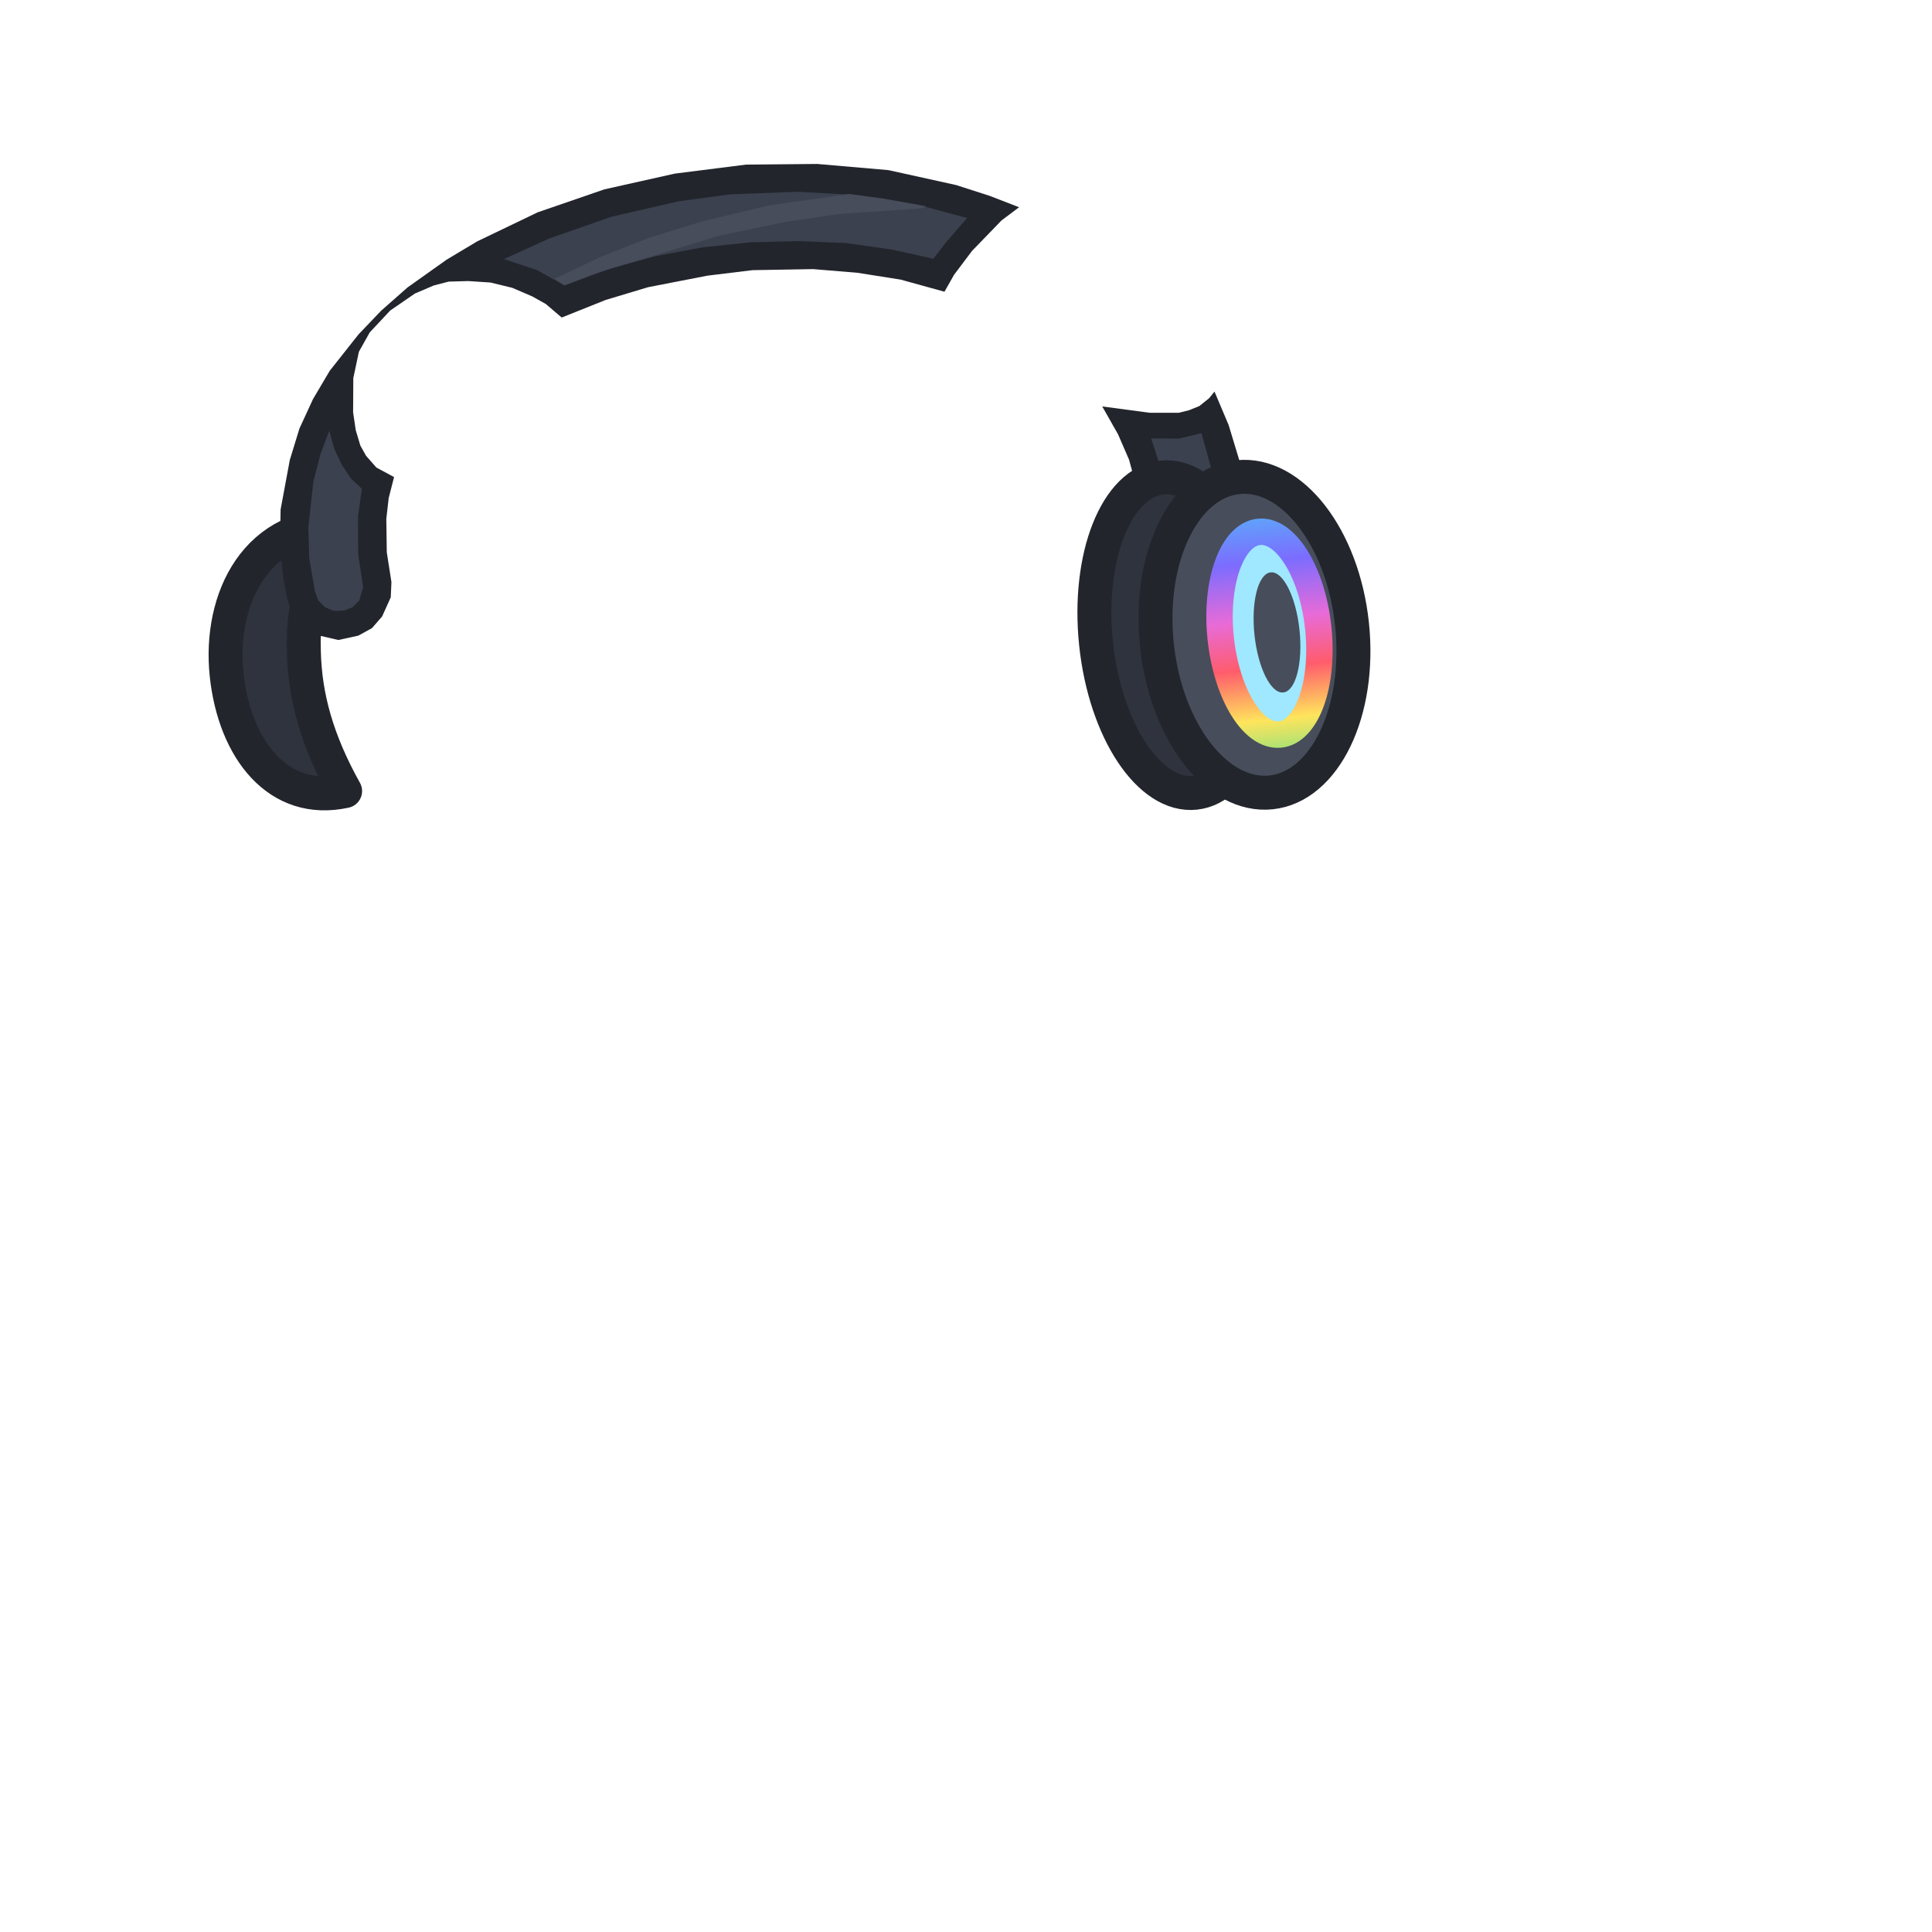
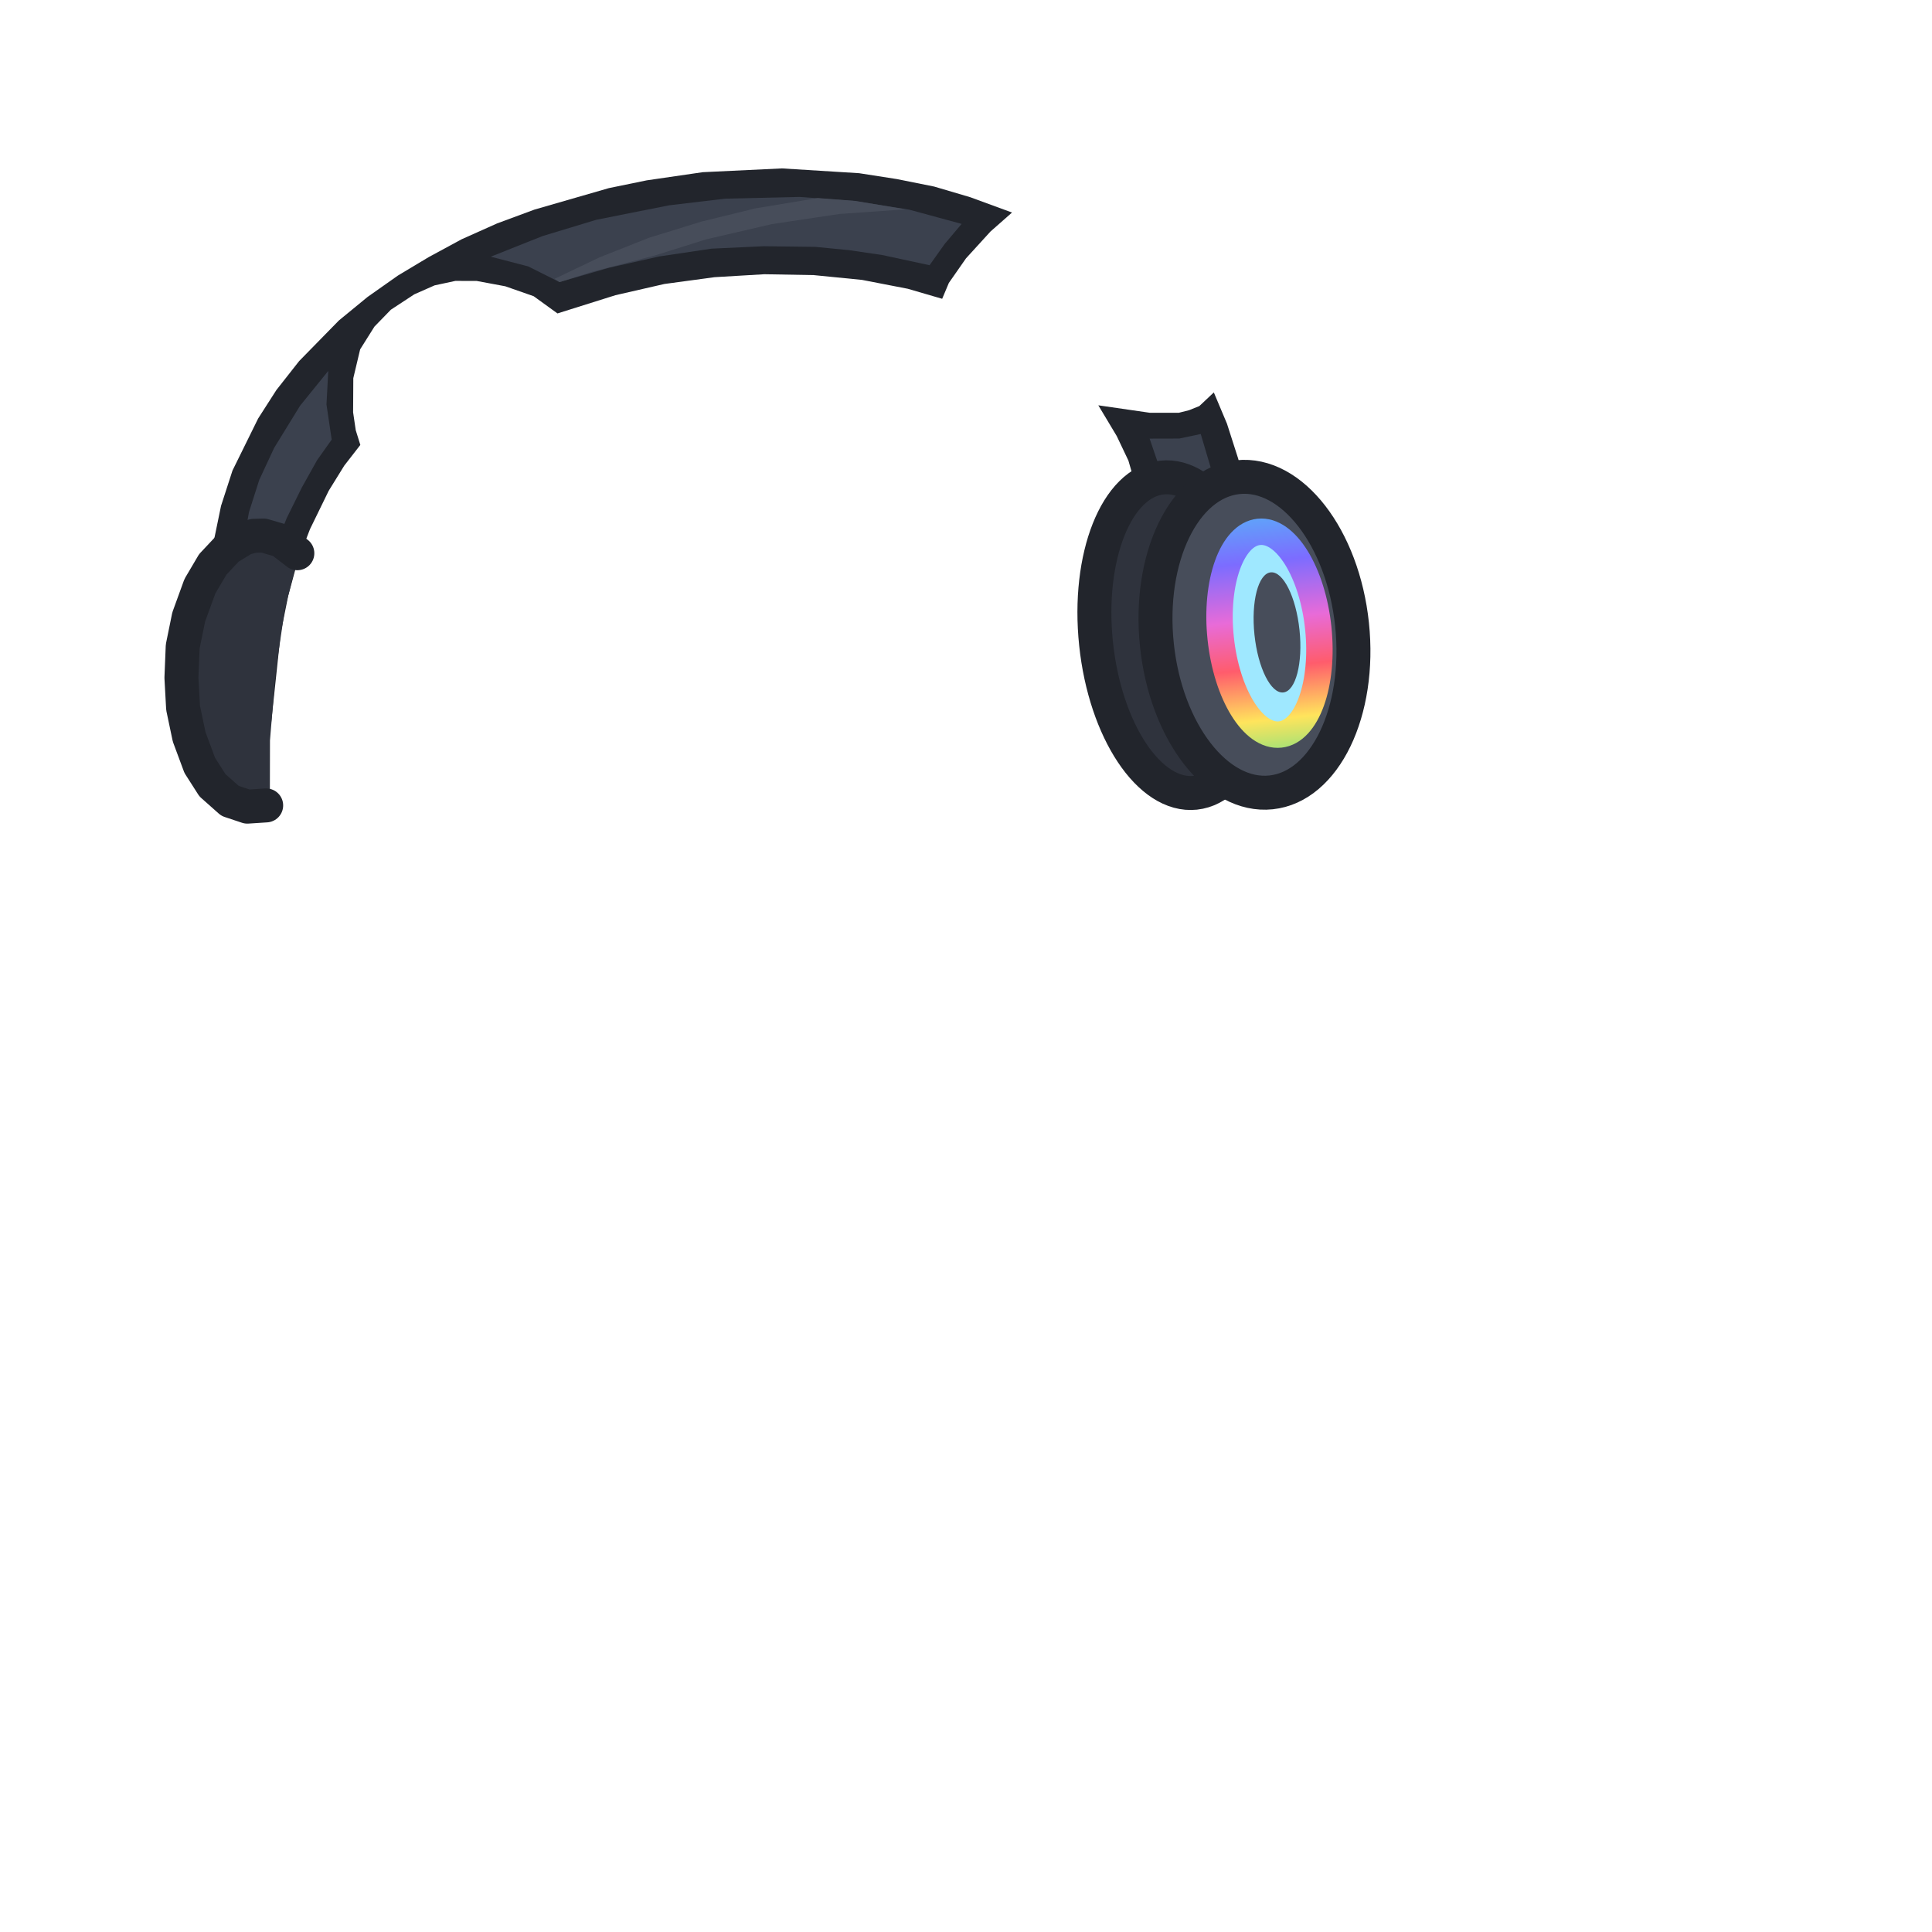
<svg xmlns="http://www.w3.org/2000/svg" viewBox="0 0 256 256">
  <defs>
    <linearGradient id="hp-ring" gradientUnits="userSpaceOnUse" x1="0" y1="62" x2="0" y2="100">
      <stop offset="0" stop-color="#4FC3F7" />
      <stop offset="0.25" stop-color="#7C6CFF" />
      <stop offset="0.45" stop-color="#E86BD8" />
      <stop offset="0.62" stop-color="#FF5C6C" />
      <stop offset="0.8" stop-color="#FFE45C" />
      <stop offset="1" stop-color="#5EE08A" />
    </linearGradient>
  </defs>
  <g transform="translate(2 7) rotate(-6 128 96)">
-     <path d="M48 54 C36 52 30 62 30 72 C30 82 35 90 44 89 C41 82 40 76 40.5 70 C41 63 43.5 58 48 54Z" fill="#2F333D" stroke="#22252C" stroke-width="4.5" stroke-linejoin="round" />
-     <path d="M52.8 58.1 L53.2 53.7 L53.8 51 L54.8 48.3 L52.6 46.8 L51.4 45.1 L50.8 43.7 L50.4 41.6 L50.3 39.2 L50.8 34.7 L51.9 31.3 L53.6 28.9 L56.6 26.3 L60.1 24.4 L62.7 23.6 L64.7 23.3 L67.3 23.5 L70.2 24 L73 25 L75.5 26.4 L77.2 27.6 L79.1 29.6 L85.1 27.9 L90.9 26.8 L98.9 26.1 L104.9 26 L112.9 26.7 L118.7 27.8 L124.3 29.3 L129.9 31.5 L131.4 29.4 L134.1 26.5 L138.4 22.9 L140.9 21.4 L137.2 19.5 L132.9 17.6 L124.2 14.7 L114.9 12.9 L105.5 12 L96 12.2 L86.5 13.3 L77.4 15.4 L69 18.4 L64.7 20.4 L59.2 23.5 L55.4 26.2 L52.1 29 L47.8 33.4 L45.2 36.9 L43 40.6 L41.3 44.6 L39.4 51 L38.8 55.9 L38.8 60.2 L39.1 63.3 L39.8 65.2 L40.5 66.4 L42.6 68.1 L45.2 69 L47.9 68.7 L49.8 67.9 L51.3 66.5 L52.7 64.1 L53 62.1ZM149.1 48.8 L150.8 52.7 L151.9 56.2 L152.8 61.8 L153.2 67.5 L154.3 70 L156.2 71.9 L158.8 72.9 L161.5 72.8 L164 71.7 L165.1 70.8 L166.2 69.2 L166.7 67.9 L167 65.8 L166.4 57.7 L165.5 53 L164.1 48.4 L163.3 49.2 L161.9 50.1 L160.5 50.5 L159.1 50.7 L155.3 50.3Z" fill="#22252C" />
-     <path d="M49 58 L49.5 53 L50.4 49.4 L49.1 47.9 L48.1 46 L47.3 43.7 L46.9 41.3 L45.4 44.3 L44.1 47.8 L42.8 53.8 L42.5 57.9 L42.8 62.3 L43.1 63.5 L43.9 64.5 L45 65.1 L46.3 65.2 L47.5 64.9 L48.5 64.1 L49.2 62.4ZM79.9 25.4 L86.3 23.8 L92.4 22.8 L98.7 22.3 L105 22.3 L111.3 22.8 L117.5 23.7 L123.5 25.2 L128.9 27 L130.8 25 L133.9 22.1 L127.4 19.6 L118.8 17.4 L112 16.3 L103 15.7 L96.1 15.9 L87.1 17 L78.6 19 L72.3 21.1 L76.5 23ZM155.1 53.7 L156.3 59.3 L156.8 66.4 L157 67.3 L157.8 68.4 L158.8 69 L160.1 69.2 L161.3 69 L162.6 68 L163.2 66.2 L163 60.8 L161.8 53.7 L158.8 54.1Z" fill="#3B414E" />
-     <path d="M84.3 24.2 L101 21 L109.9 20.1 L117.1 19.8 L128 20.2 L128.7 20 L123.2 18.4 L118.7 17.3 L107.9 17.7 L98.8 18.9 L91.7 20.3 L84.9 22.2 L78.7 24.4 L79.9 25.4Z" fill="#474D5A" />
+     <path d="M78.6 29 L86.5 27.4 L93.1 26.6 L99.8 26.4 L106.4 26.7 L112.9 27.5 L119.2 28.8 L125.1 30.6 L129.5 32.4 L130.6 30.4 L133.2 27.4 L136.8 24.2 L139.9 22 L134.6 19.4 L130 17.5 L125.2 16 L120.3 14.7 L110.2 13 L99.7 12.4 L92.2 12.7 L87.1 13.2 L77 15 L71.9 16.3 L67 17.9 L62.4 19.8 L58.1 21.8 L53.8 24.2 L49.7 26.9 L43.9 31.7 L40.5 35.2 L37.7 38.7 L33.6 45.2 L31.6 49.7 L30.2 54.1 L29.2 59.1 L28.8 62.1 L28.7 67.5 L29.1 73.3 L29.8 75.3 L31 76.9 L32.7 78.2 L35.2 79 L37.7 67.3 L39.2 62.5 L40.9 58.1 L43 54 L46 49.2 L48.4 46.1 L50.8 43.6 L50.4 41.6 L50.3 39.2 L50.8 34.7 L52.1 31 L54.3 28.2 L56.7 26.2 L60 24.5 L62.8 23.6 L65.6 23.3 L68.4 23.6 L72.1 24.7 L75.7 26.4ZM148.6 48.6 L150.6 52.9 L151.8 56.3 L152.8 61.9 L153.2 67.5 L154.3 70 L156.3 71.9 L158.8 72.9 L161.5 72.8 L164 71.7 L165.5 70.3 L166.3 69.1 L166.9 67.2 L167 65.8 L166.7 60.6 L166.3 57.6 L165.3 52.8 L164 48.5 L161.9 50.1 L160.5 50.5 L159.1 50.7 L155.3 50.3Z" fill="#22252C" />
+     <path d="M79.3 24.9 L86 23.7 L92.8 22.9 L99.8 22.6 L106.7 23 L113.5 23.8 L117.9 24.7 L122.2 25.8 L128.3 27.8 L130.6 25.2 L133.1 22.8 L126.4 20.2 L119.3 18.3 L112.1 17 L102.3 16.2 L94.8 16.3 L85 17.2 L77.7 18.6 L70.6 20.6 L75.4 22.4ZM154.9 53.7 L156.2 59.4 L156.8 66.4 L157 67.3 L157.8 68.4 L158.8 69 L160.1 69.2 L161.3 69 L162.6 68 L163.2 66.2 L163 60.8 L161.7 53.8 L158.8 54.1ZM47.6 33.4 L43.4 37.6 L39.4 42.8 L37 46.8 L35.2 50.9 L33.3 57.4 L32.6 62.2 L32.4 67.3 L32.9 72.9 L35.4 63.1 L38.5 55.2 L40.1 52.2 L42.5 48.4 L44.9 45 L47.1 42.5 L46.9 37.8Z" fill="#3B414E" />
+     <path d="M92.3 22.7 L99.2 21.3 L108.1 20.2 L117.1 19.8 L125.9 20.1 L119.4 18.3 L114.5 17.4 L106.1 17.9 L98.8 18.9 L91.7 20.3 L84.9 22.2 L78.7 24.4 L79.3 24.9 L83.7 24Z" fill="#474D5A" />
+     <path d="M41.1 57.3 L39.6 55.6 L37.5 54.4 L35.2 54.1 L32.9 54.8 L30.6 56.4 L28.5 58.8 L26.7 61.9 L25.3 65.5 L24.3 69.4 L23.9 72.9 L23.8 77 L24.4 80.7 L25.4 84.1 L26.6 86.4 L28.4 88.4 L30.5 89.6 L32.1 89.9 L33.9 89.7 L34.8 81.3 L36.5 72.3 L38.6 64.1Z" fill="#2F333D" />
+     <path d="M41 57 L39 55.1 L36.8 54.2 L35.5 54.1 L34.2 54.3 L31.9 55.4 L29.7 57.3 L27.7 60 L25.8 63.9 L24.6 67.7 L24 71.8 L23.8 75.8 L24.2 79.7 L25.2 83.6 L26.6 86.4 L28.7 88.7 L30.9 89.7 L33.4 89.8" fill="none" stroke="#22252C" stroke-width="4.5" stroke-linecap="round" stroke-linejoin="round" />
    <ellipse cx="156" cy="80" rx="11" ry="21" fill="#2F333D" stroke="#22252C" stroke-width="4.5" />
    <ellipse cx="166" cy="81" rx="13" ry="21" fill="#474D5A" stroke="#22252C" stroke-width="4.5" />
    <ellipse cx="168" cy="81" rx="6.5" ry="13.5" fill="#9FE8FF" stroke="url(#hp-ring)" stroke-width="3.5" />
    <ellipse cx="169" cy="81" rx="3" ry="8" fill="#474D5A" />
  </g>
</svg>
